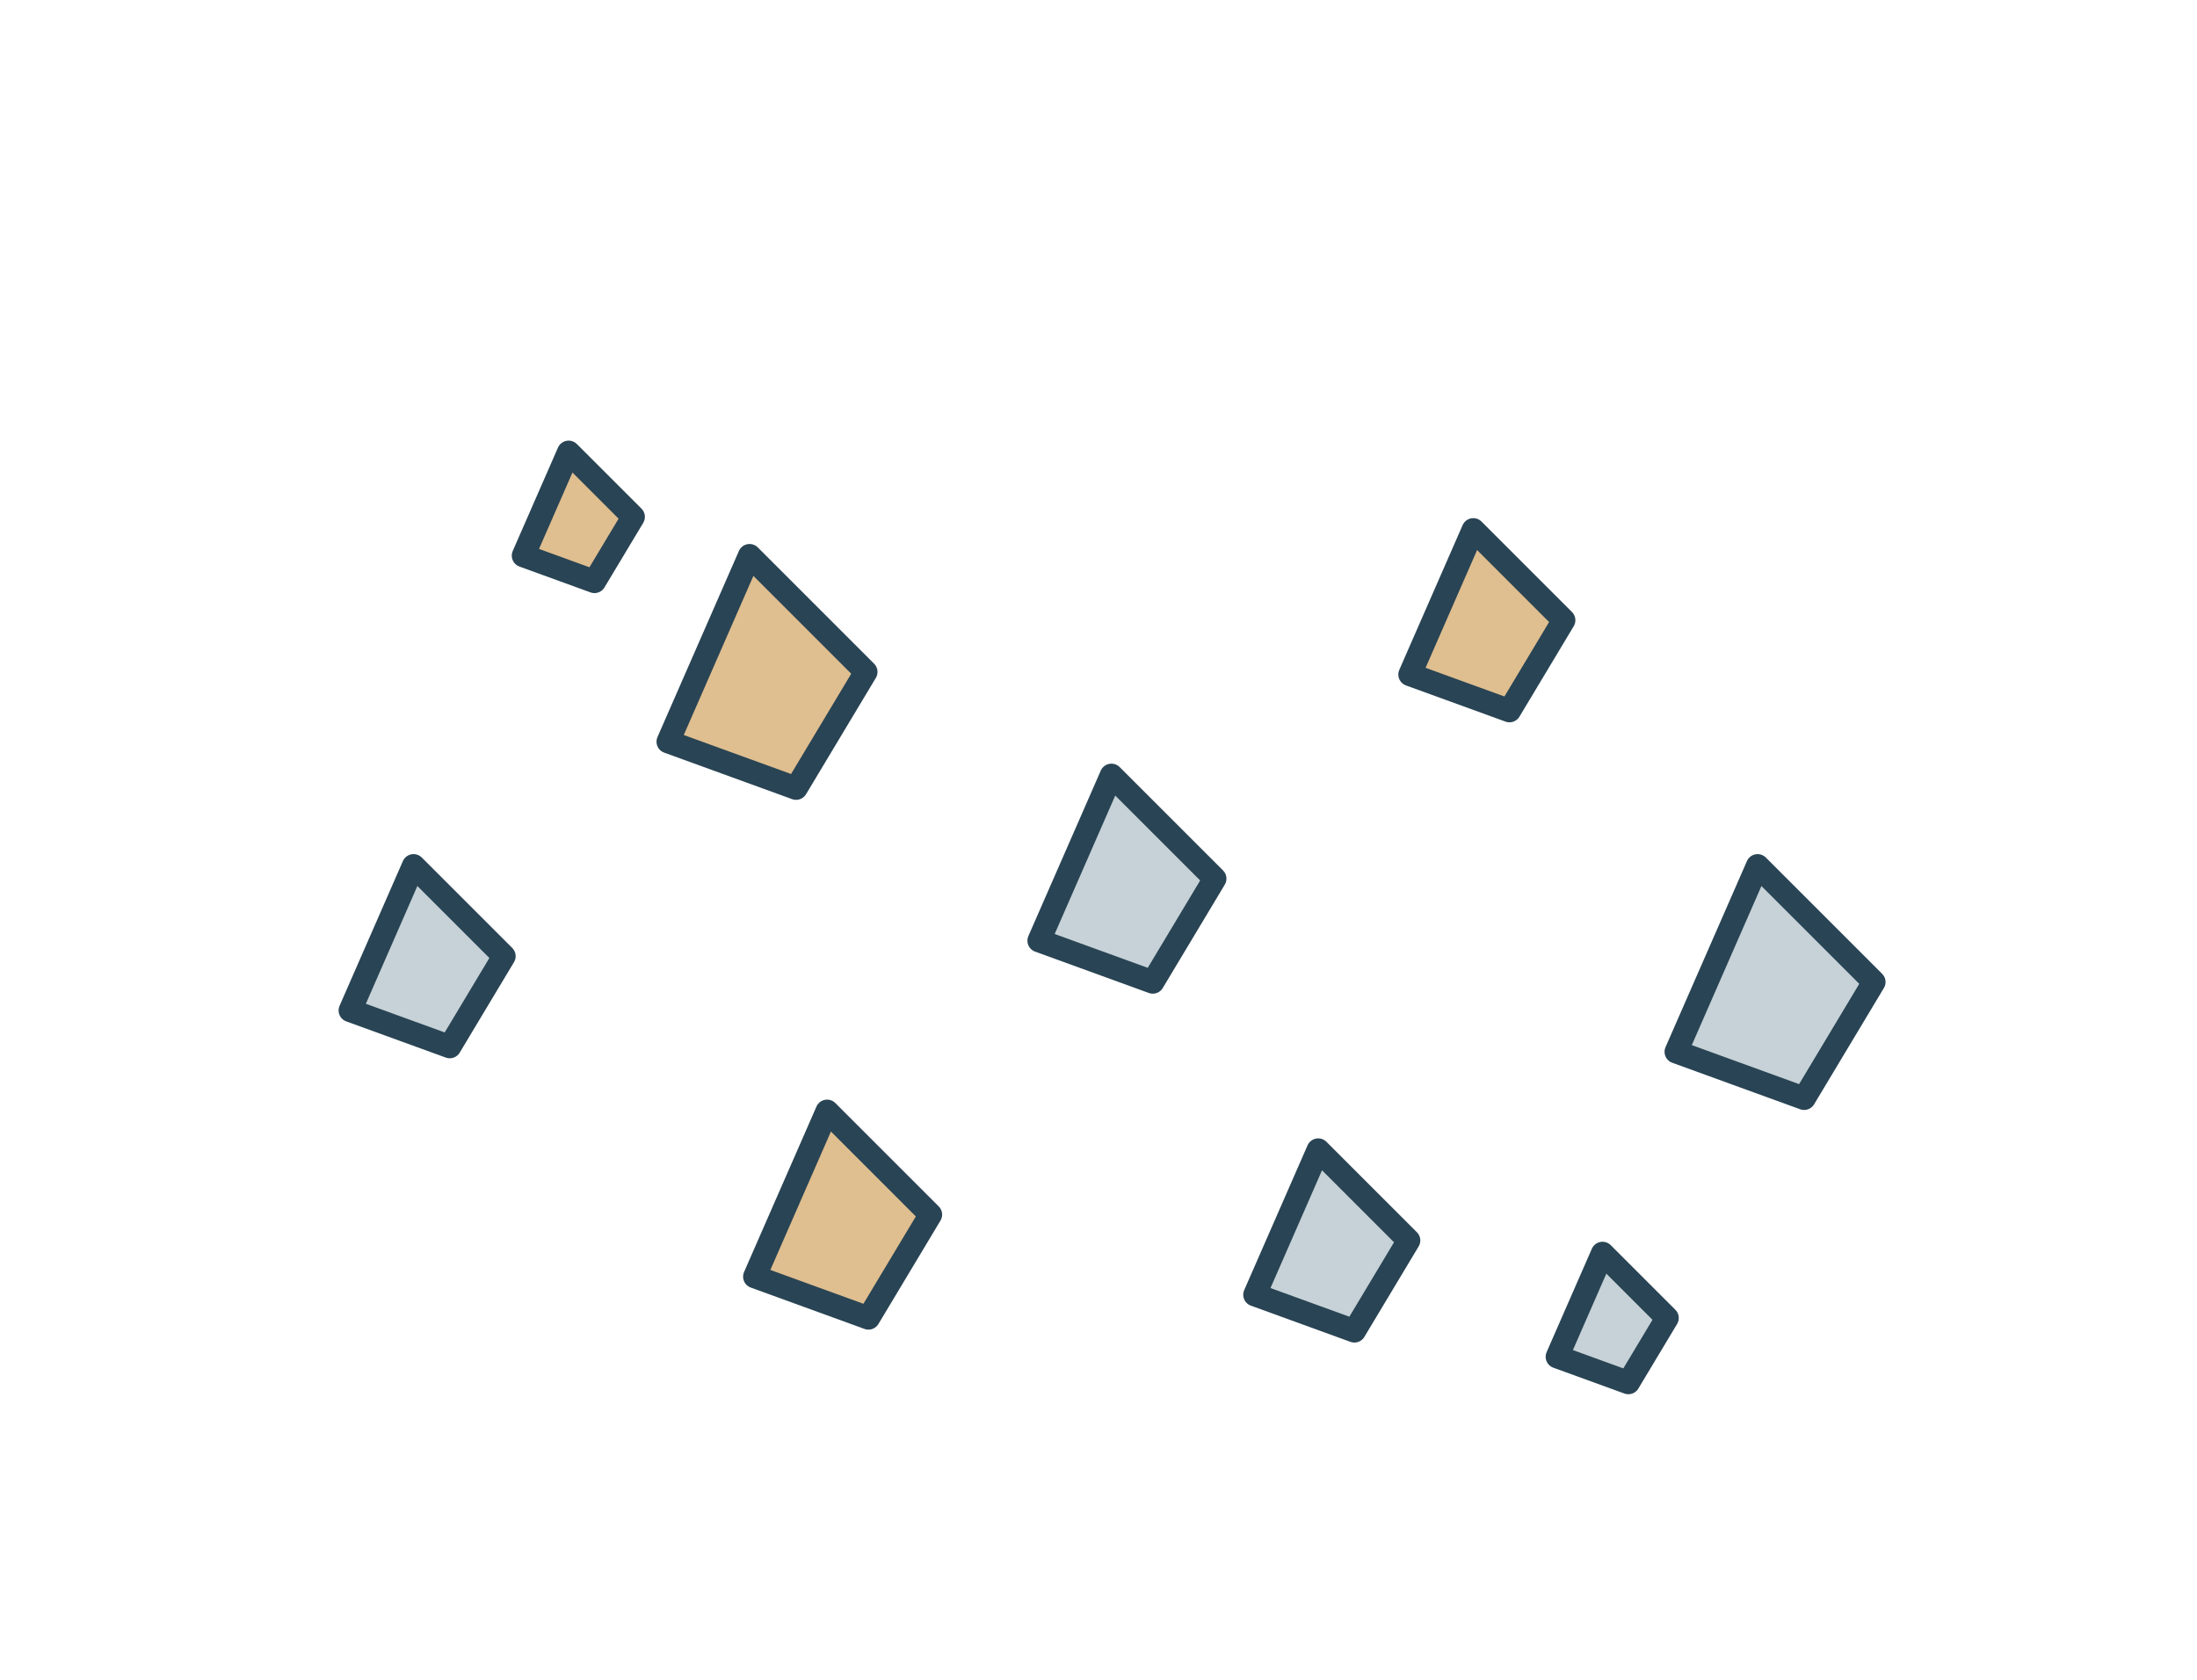
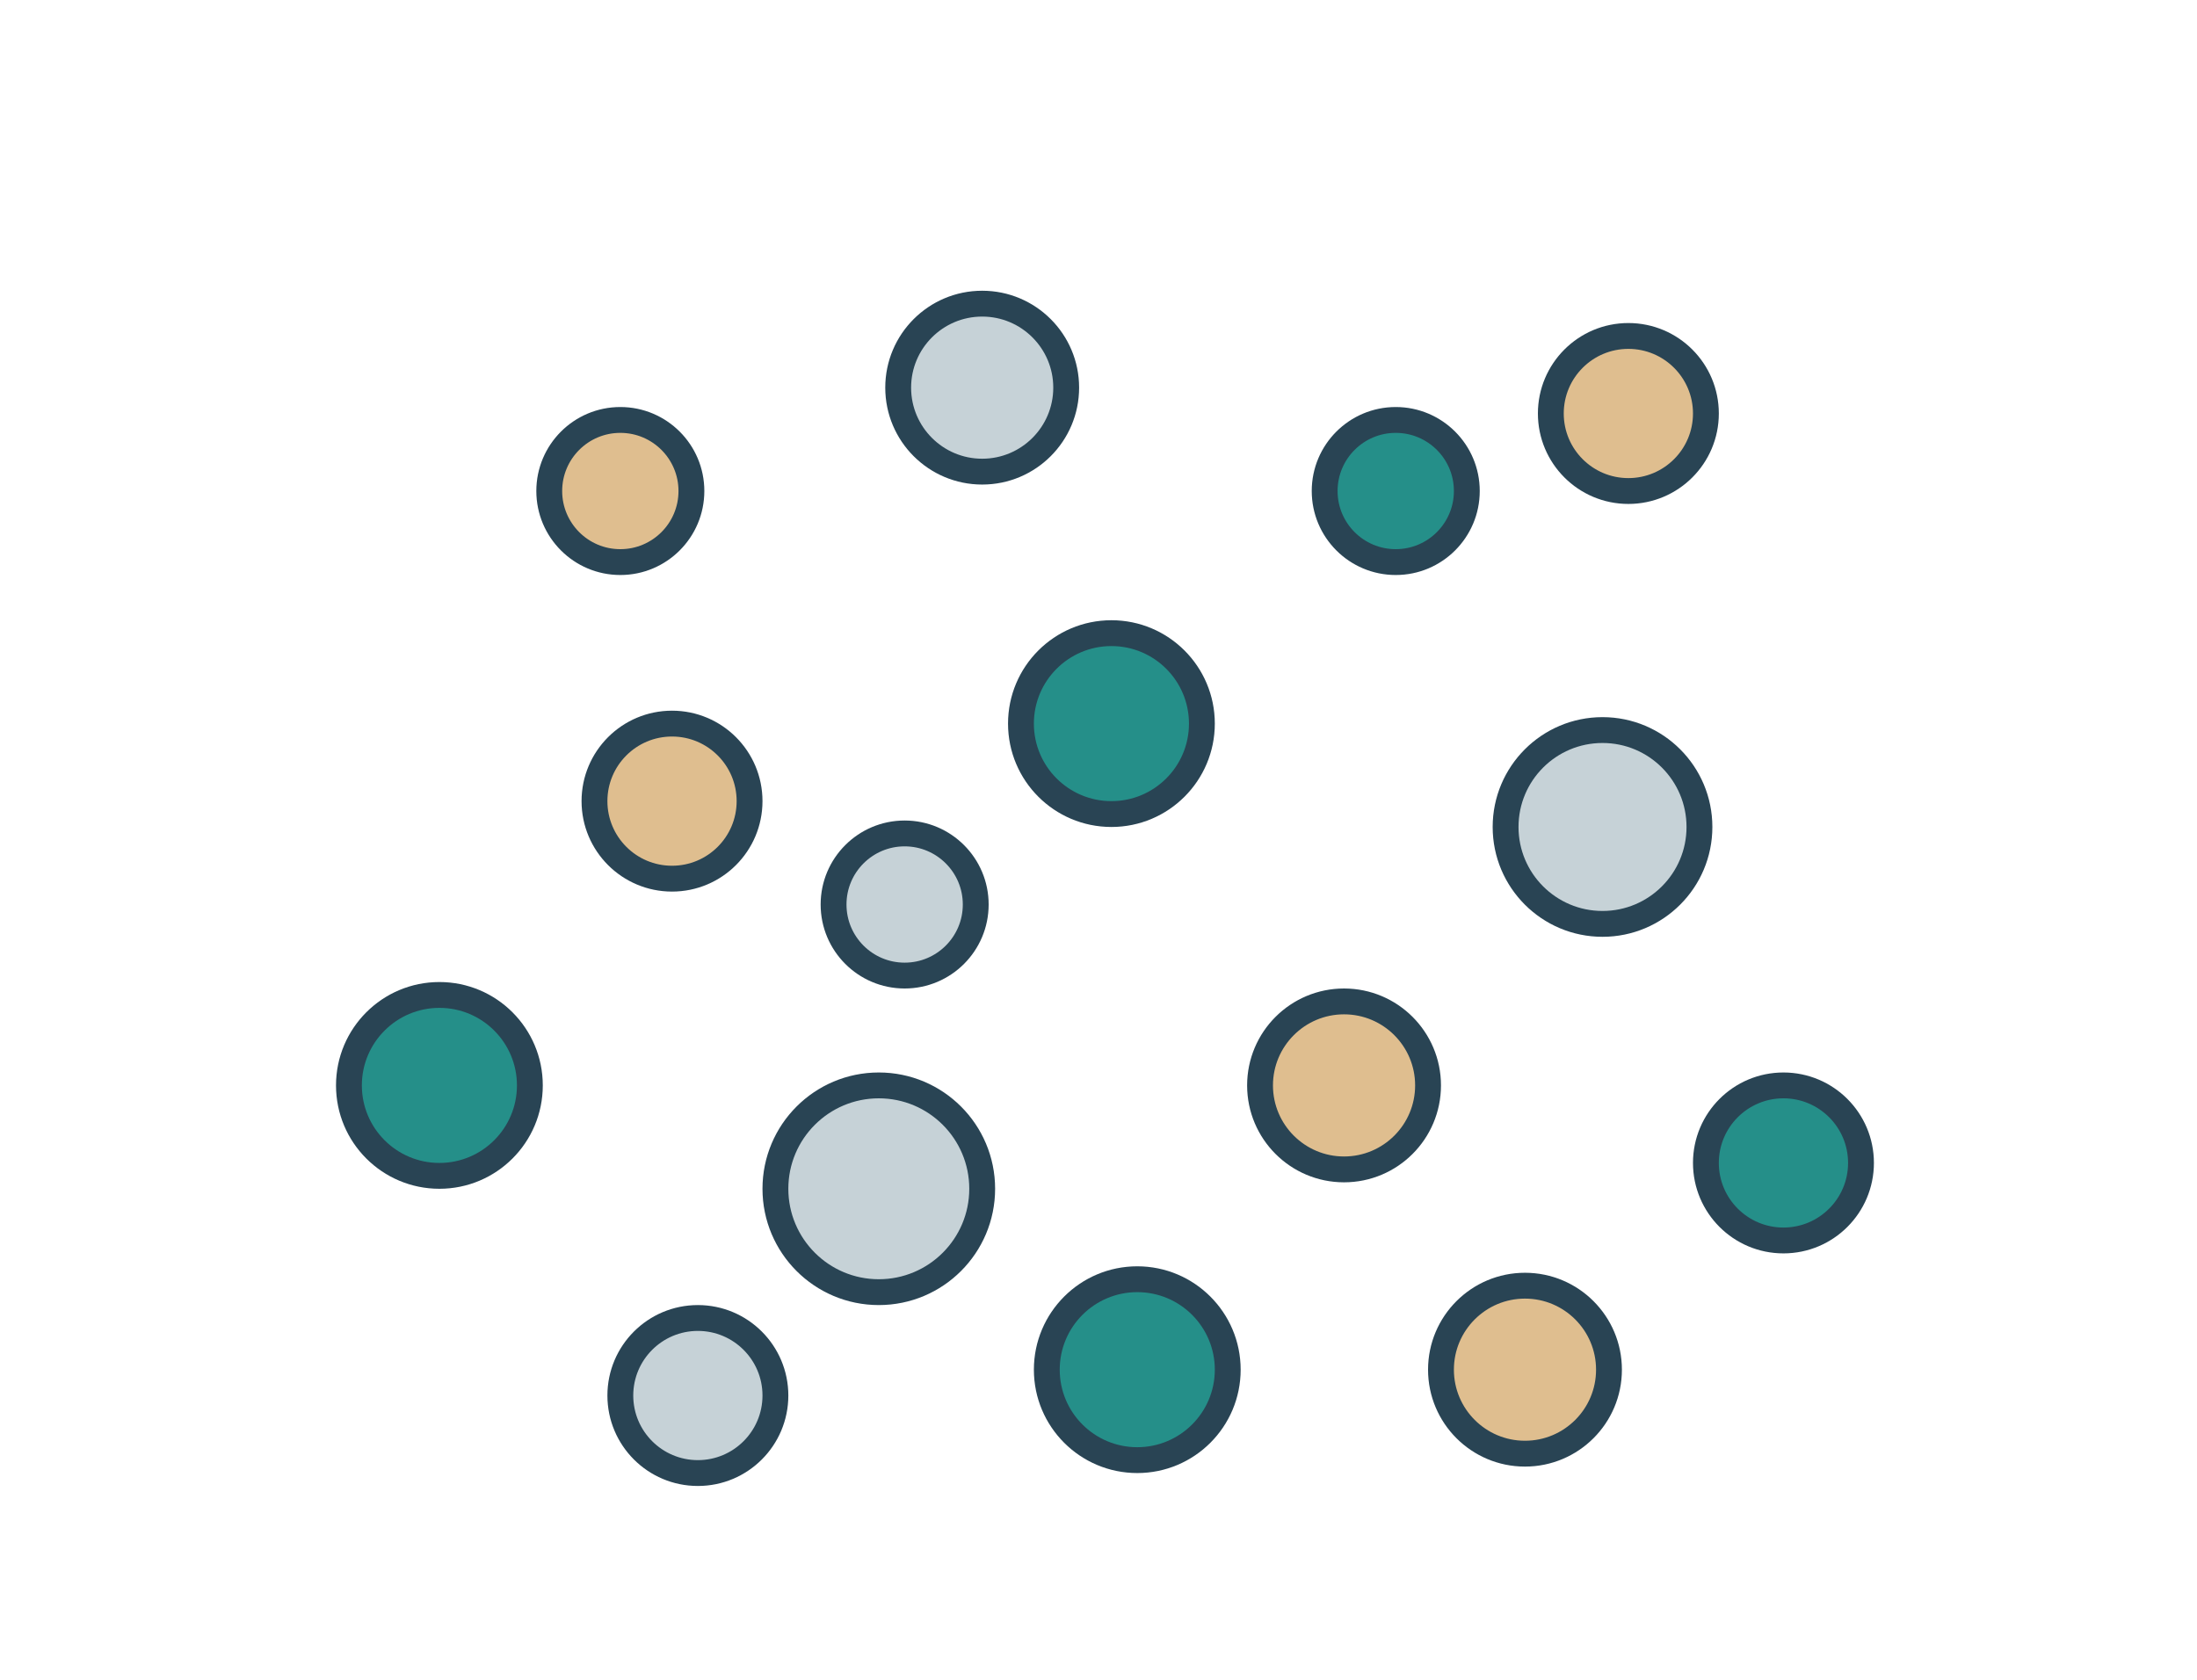
<svg xmlns="http://www.w3.org/2000/svg" width="170" height="130" viewBox="0 0 170 130">
  <g stroke-linecap="round" stroke-linejoin="round">
-     <polygon points="32,67 39,74 34.8,81 27.1,78.2" fill="#C6D2D7" stroke="#294454" stroke-width="1.8" />
-     <polygon points="58,43 67,52 61.6,61 51.7,57.4" fill="#DFBE8F" stroke="#294454" stroke-width="1.8" />
-     <polygon points="86,60 94,68 89.2,76 80.4,72.8" fill="#C6D2D7" stroke="#294454" stroke-width="1.8" />
-     <polygon points="114,41 121,48 116.8,55 109.1,52.2" fill="#DFBE8F" stroke="#294454" stroke-width="1.8" />
-     <polygon points="136,67 145,76 139.6,85 129.7,81.4" fill="#C6D2D7" stroke="#294454" stroke-width="1.8" />
-     <polygon points="64,86 72,94 67.2,102 58.4,98.8" fill="#DFBE8F" stroke="#294454" stroke-width="1.8" />
-     <polygon points="102,89 109,96 104.8,103 97.1,100.2" fill="#C6D2D7" stroke="#294454" stroke-width="1.8" />
-     <polygon points="44,35 49,40 46,45 40.5,43" fill="#DFBE8F" stroke="#294454" stroke-width="1.8" />
-     <polygon points="124,97 129,102 126,107 120.5,105" fill="#C6D2D7" stroke="#294454" stroke-width="1.8" />
+     <circle cx="34" cy="84" r="7" fill="#258F89" stroke="#294454" stroke-width="2.0" />
+     <circle cx="52" cy="62" r="6" fill="#DFBE8F" stroke="#294454" stroke-width="2.0" />
+     <circle cx="68" cy="92" r="8" fill="#C6D2D7" stroke="#294454" stroke-width="2.0" />
+     <circle cx="86" cy="56" r="7" fill="#258F89" stroke="#294454" stroke-width="2.0" />
+     <circle cx="104" cy="84" r="6.5" fill="#DFBE8F" stroke="#294454" stroke-width="2.0" />
+     <circle cx="124" cy="64" r="7.5" fill="#C6D2D7" stroke="#294454" stroke-width="2.0" />
+     <circle cx="138" cy="90" r="6" fill="#258F89" stroke="#294454" stroke-width="2.0" />
+     <circle cx="48" cy="38" r="5.5" fill="#DFBE8F" stroke="#294454" stroke-width="2.0" />
+     <circle cx="76" cy="30" r="6.5" fill="#C6D2D7" stroke="#294454" stroke-width="2.0" />
+     <circle cx="108" cy="38" r="5.5" fill="#258F89" stroke="#294454" stroke-width="2.0" />
+     <circle cx="126" cy="32" r="6" fill="#DFBE8F" stroke="#294454" stroke-width="2.0" />
+     <circle cx="54" cy="108" r="6" fill="#C6D2D7" stroke="#294454" stroke-width="2.0" />
+     <circle cx="88" cy="106" r="7" fill="#258F89" stroke="#294454" stroke-width="2.0" />
+     <circle cx="118" cy="106" r="6.5" fill="#DFBE8F" stroke="#294454" stroke-width="2.0" />
+     <circle cx="70" cy="70" r="5.5" fill="#C6D2D7" stroke="#294454" stroke-width="2.0" />
  </g>
</svg>
